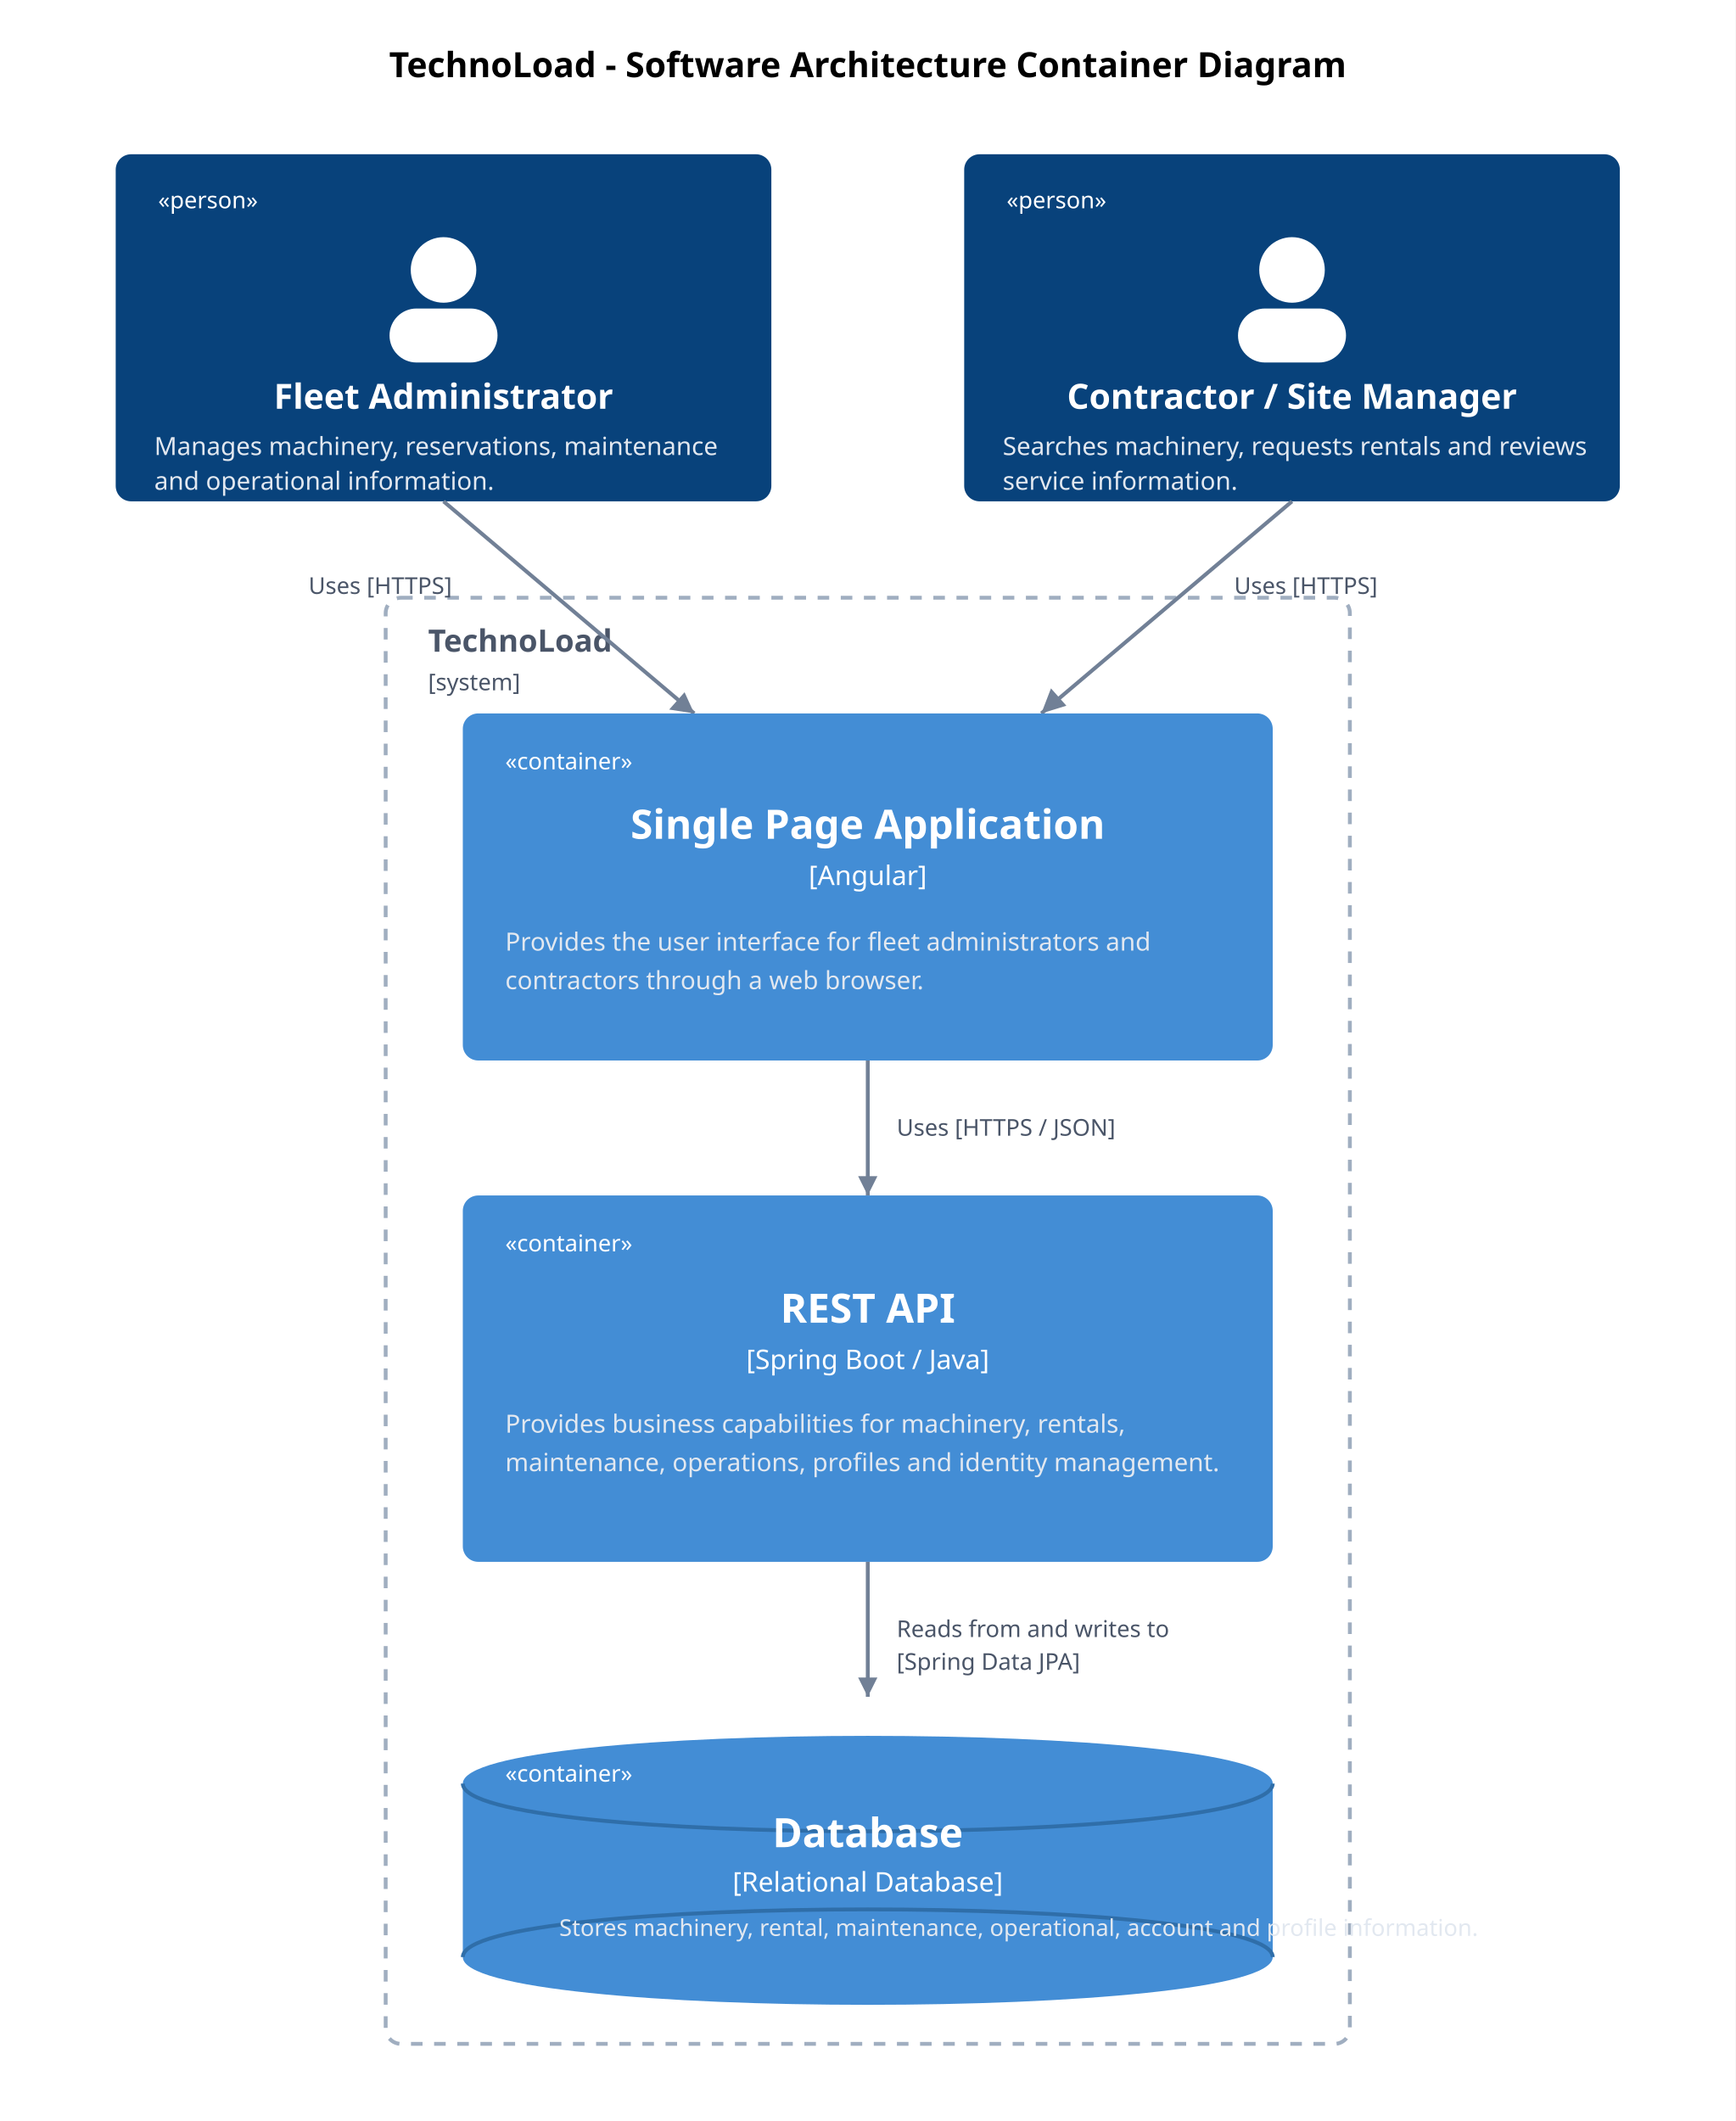
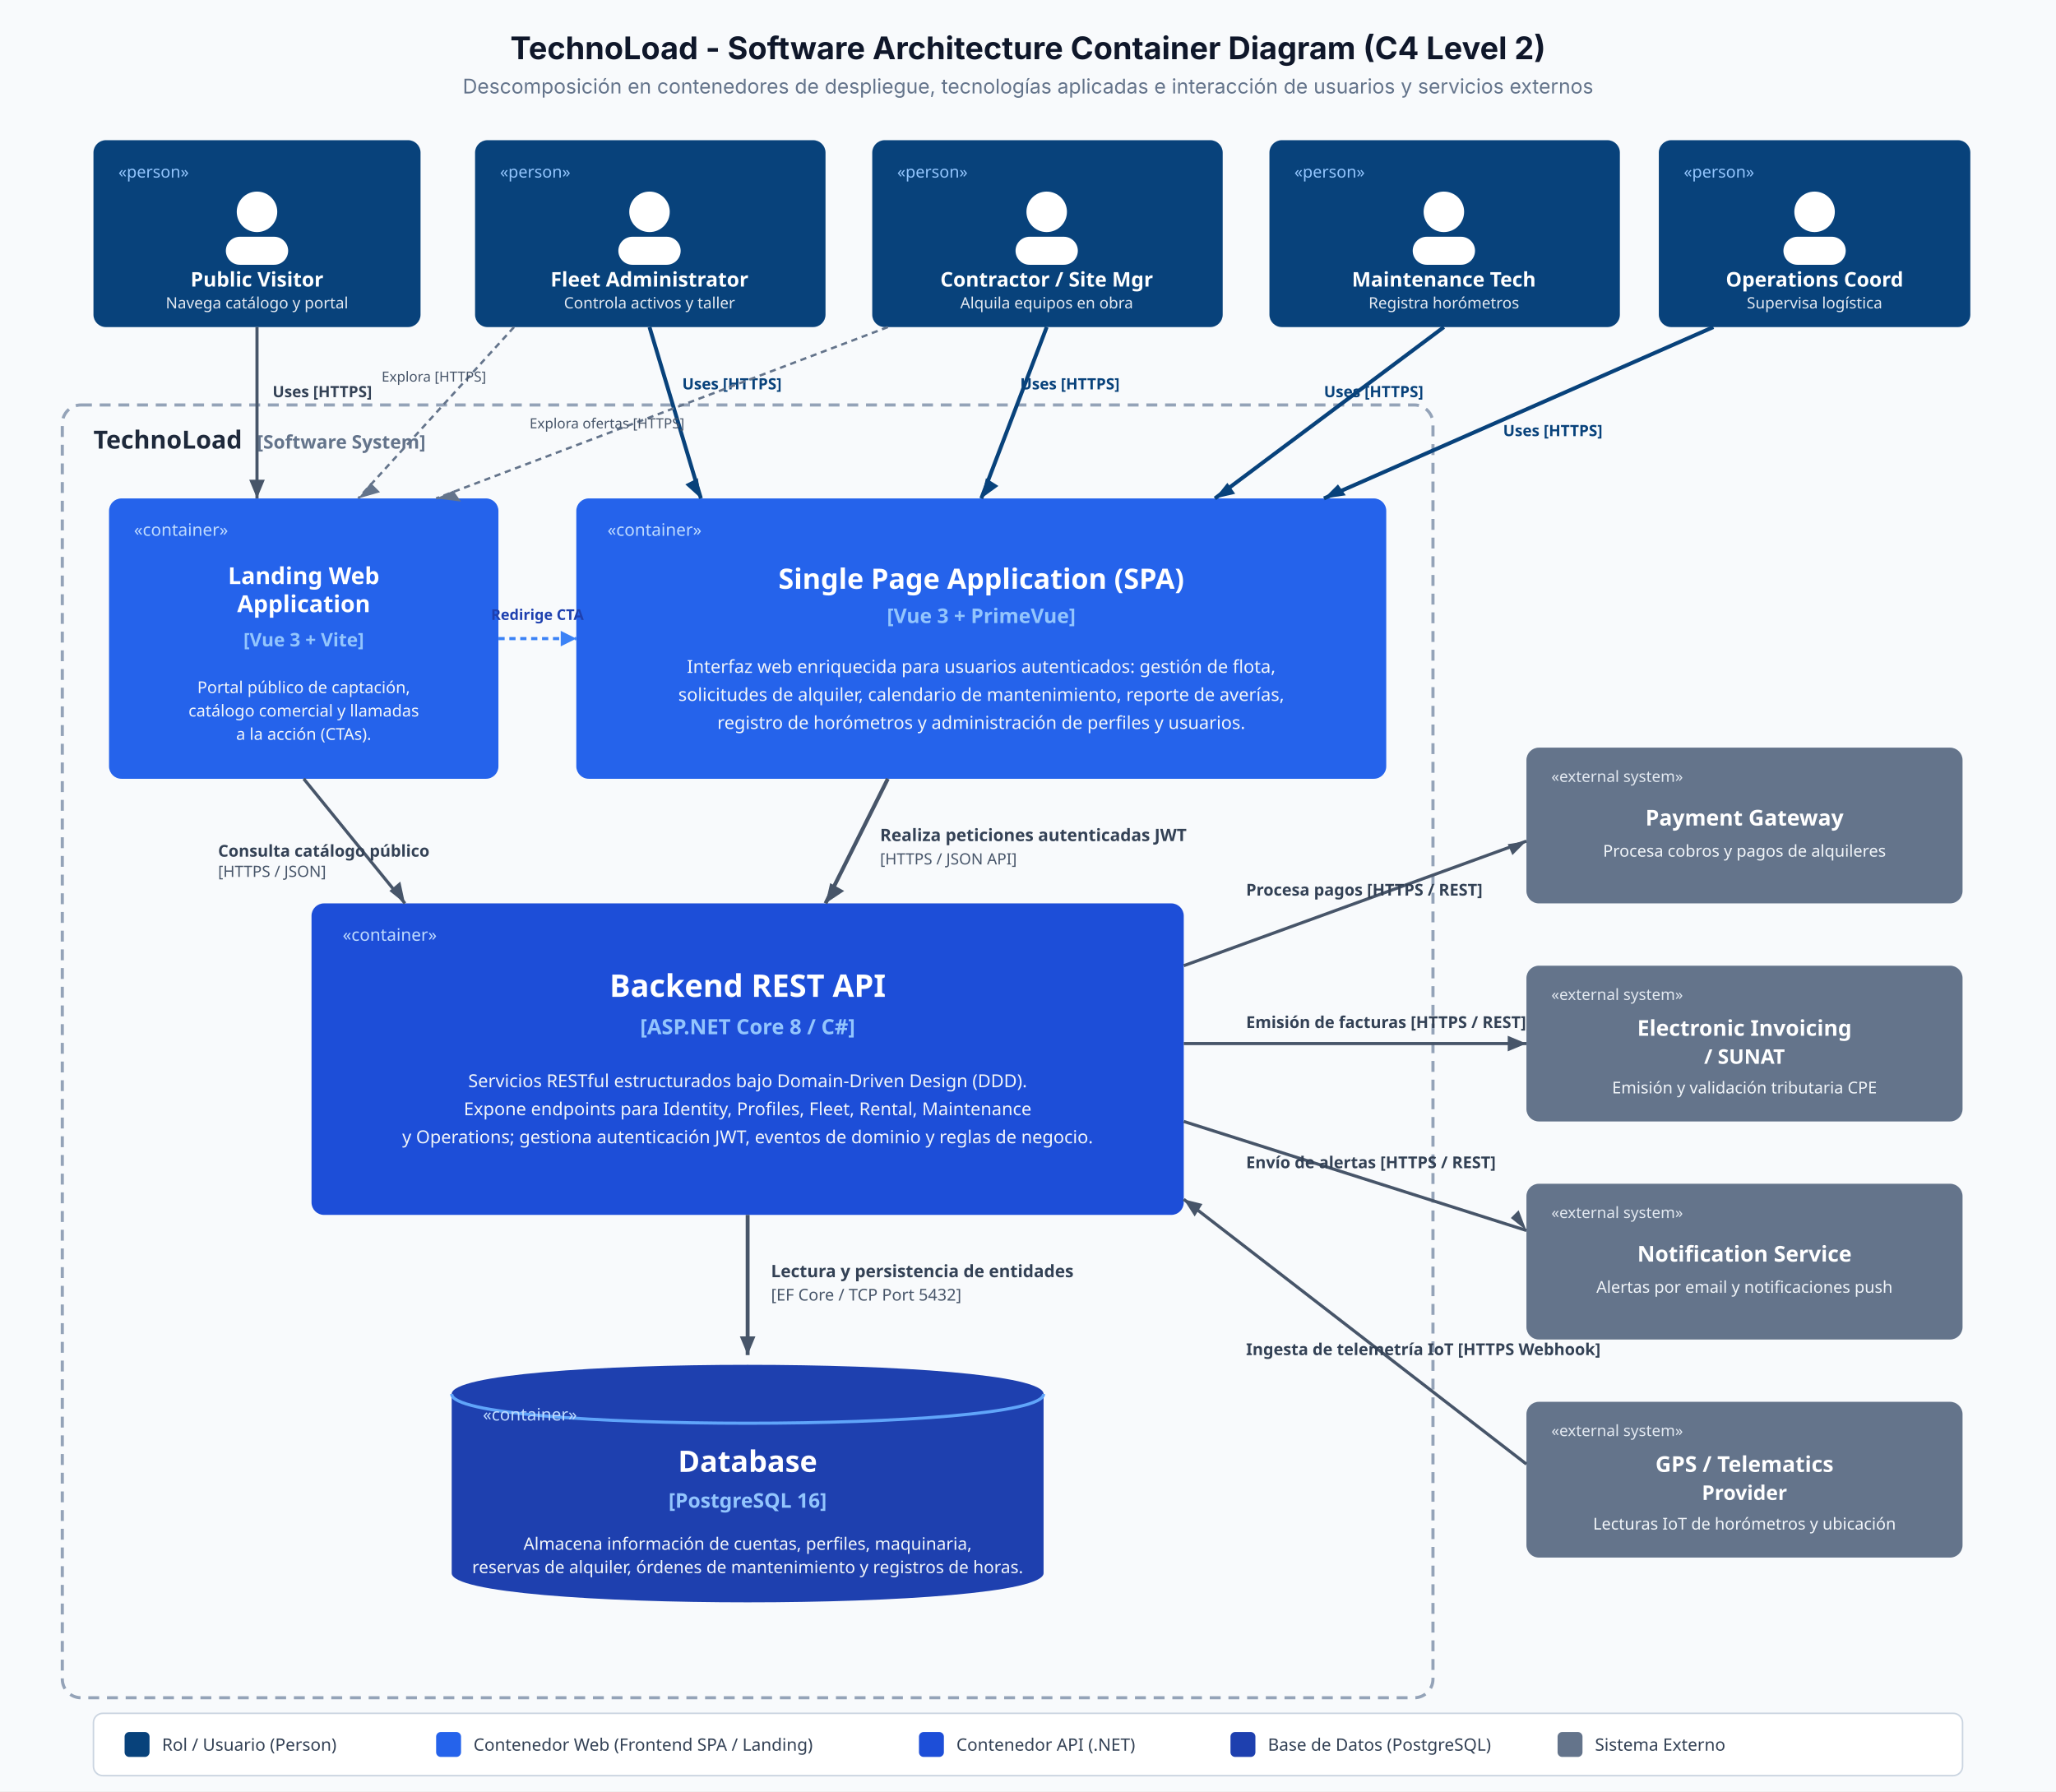
- <svg xmlns="http://www.w3.org/2000/svg" viewBox="0 0 900 1100" width="100%" height="100%" role="img" aria-labelledby="title description">
-   <rect width="900" height="1100" fill="#FFFFFF" />
-   <text x="450" y="40" text-anchor="middle" font-family="sans-serif" font-size="18" font-weight="bold" fill="#000000">TechnoLoad - Software Architecture Container Diagram</text>
-   <g>
-     <rect x="60" y="80" width="340" height="180" rx="8" fill="#08427B" />
-     <text x="82" y="108" font-family="sans-serif" font-size="12" fill="#FFFFFF">«person»</text>
-     <circle cx="230" cy="140" r="17" fill="#FFFFFF" />
-     <rect x="202" y="160" width="56" height="28" rx="14" fill="#FFFFFF" />
-     <text x="230" y="212" text-anchor="middle" font-family="sans-serif" font-size="18" font-weight="bold" fill="#FFFFFF">Fleet Administrator</text>
-     <text x="80" y="236" font-family="sans-serif" font-size="13" fill="#E2E8F0">Manages machinery, reservations, maintenance</text>
-     <text x="80" y="254" font-family="sans-serif" font-size="13" fill="#E2E8F0">and operational information.</text>
+ <svg xmlns="http://www.w3.org/2000/svg" viewBox="0 0 1320 1150" width="100%" height="100%" role="img" aria-labelledby="title description">
+   <rect width="1320" height="1150" fill="#F8FAFC" />
+   <text x="660" y="38" text-anchor="middle" font-family="system-ui, -apple-system, sans-serif" font-size="20" font-weight="bold" fill="#0F172A">TechnoLoad - Software Architecture Container Diagram (C4 Level 2)</text>
+   <text x="660" y="60" text-anchor="middle" font-family="system-ui, -apple-system, sans-serif" font-size="13" fill="#64748B">Descomposición en contenedores de despliegue, tecnologías aplicadas e interacción de usuarios y servicios externos</text>
+   <g transform="translate(60, 90)">
+     <rect width="210" height="120" rx="8" fill="#08427B" />
+     <text x="16" y="24" font-family="sans-serif" font-size="10.5" fill="#93C5FD">«person»</text>
+     <circle cx="105" cy="46" r="13" fill="#FFFFFF" />
+     <rect x="85" y="62" width="40" height="18" rx="9" fill="#FFFFFF" />
+     <text x="105" y="94" text-anchor="middle" font-family="sans-serif" font-size="13" font-weight="bold" fill="#FFFFFF">Public Visitor</text>
+     <text x="105" y="108" text-anchor="middle" font-family="sans-serif" font-size="10" fill="#E2E8F0">Navega catálogo y portal</text>
  </g>
-   <g>
-     <rect x="500" y="80" width="340" height="180" rx="8" fill="#08427B" />
-     <text x="522" y="108" font-family="sans-serif" font-size="12" fill="#FFFFFF">«person»</text>
-     <circle cx="670" cy="140" r="17" fill="#FFFFFF" />
-     <rect x="642" y="160" width="56" height="28" rx="14" fill="#FFFFFF" />
-     <text x="670" y="212" text-anchor="middle" font-family="sans-serif" font-size="18" font-weight="bold" fill="#FFFFFF">Contractor / Site Manager</text>
-     <text x="520" y="236" font-family="sans-serif" font-size="13" fill="#E2E8F0">Searches machinery, requests rentals and reviews</text>
-     <text x="520" y="254" font-family="sans-serif" font-size="13" fill="#E2E8F0">service information.</text>
+   <g transform="translate(305, 90)">
+     <rect width="225" height="120" rx="8" fill="#08427B" />
+     <text x="16" y="24" font-family="sans-serif" font-size="10.5" fill="#93C5FD">«person»</text>
+     <circle cx="112" cy="46" r="13" fill="#FFFFFF" />
+     <rect x="92" y="62" width="40" height="18" rx="9" fill="#FFFFFF" />
+     <text x="112" y="94" text-anchor="middle" font-family="sans-serif" font-size="13" font-weight="bold" fill="#FFFFFF">Fleet Administrator</text>
+     <text x="112" y="108" text-anchor="middle" font-family="sans-serif" font-size="10" fill="#E2E8F0">Controla activos y taller</text>
  </g>
-   <rect x="200" y="310" width="500" height="750" rx="8" fill="none" stroke="#A0AEC0" stroke-width="2" stroke-dasharray="6" />
-   <text x="222" y="338" font-family="sans-serif" font-size="16" font-weight="bold" fill="#4A5568">TechnoLoad</text>
-   <text x="222" y="358" font-family="sans-serif" font-size="12" fill="#4A5568">[system]</text>
-   <path d="M230 260L360 370" fill="none" stroke="#718096" stroke-width="2" />
-   <path d="M360 370l-13-2 8-9z" fill="#718096" />
-   <text x="160" y="308" font-family="sans-serif" font-size="12" fill="#4A5568">Uses [HTTPS]</text>
-   <path d="M670 260L540 370" fill="none" stroke="#718096" stroke-width="2" />
-   <path d="M540 370l5-13 8 9z" fill="#718096" />
-   <text x="640" y="308" font-family="sans-serif" font-size="12" fill="#4A5568">Uses [HTTPS]</text>
-   <g>
-     <rect x="240" y="370" width="420" height="180" rx="8" fill="#438DD5" />
-     <text x="262" y="399" font-family="sans-serif" font-size="12" fill="#FFFFFF">«container»</text>
-     <text x="450" y="435" text-anchor="middle" font-family="sans-serif" font-size="21" font-weight="bold" fill="#FFFFFF">Single Page Application</text>
-     <text x="450" y="459" text-anchor="middle" font-family="sans-serif" font-size="14" fill="#FFFFFF">[Angular]</text>
-     <text x="262" y="493" font-family="sans-serif" font-size="13" fill="#E2E8F0">Provides the user interface for fleet administrators and</text>
-     <text x="262" y="513" font-family="sans-serif" font-size="13" fill="#E2E8F0">contractors through a web browser.</text>
+   <g transform="translate(560, 90)">
+     <rect width="225" height="120" rx="8" fill="#08427B" />
+     <text x="16" y="24" font-family="sans-serif" font-size="10.5" fill="#93C5FD">«person»</text>
+     <circle cx="112" cy="46" r="13" fill="#FFFFFF" />
+     <rect x="92" y="62" width="40" height="18" rx="9" fill="#FFFFFF" />
+     <text x="112" y="94" text-anchor="middle" font-family="sans-serif" font-size="13" font-weight="bold" fill="#FFFFFF">Contractor / Site Mgr</text>
+     <text x="112" y="108" text-anchor="middle" font-family="sans-serif" font-size="10" fill="#E2E8F0">Alquila equipos en obra</text>
  </g>
-   <path d="M450 550V620" fill="none" stroke="#718096" stroke-width="2" />
-   <path d="M450 620l-5-10h10z" fill="#718096" />
-   <text x="465" y="589" font-family="sans-serif" font-size="12" fill="#4A5568">Uses [HTTPS / JSON]</text>
-   <g>
-     <rect x="240" y="620" width="420" height="190" rx="8" fill="#438DD5" />
-     <text x="262" y="649" font-family="sans-serif" font-size="12" fill="#FFFFFF">«container»</text>
-     <text x="450" y="686" text-anchor="middle" font-family="sans-serif" font-size="21" font-weight="bold" fill="#FFFFFF">REST API</text>
-     <text x="450" y="710" text-anchor="middle" font-family="sans-serif" font-size="14" fill="#FFFFFF">[Spring Boot / Java]</text>
-     <text x="262" y="743" font-family="sans-serif" font-size="13" fill="#E2E8F0">Provides business capabilities for machinery, rentals,</text>
-     <text x="262" y="763" font-family="sans-serif" font-size="13" fill="#E2E8F0">maintenance, operations, profiles and identity management.</text>
+   <g transform="translate(815, 90)">
+     <rect width="225" height="120" rx="8" fill="#08427B" />
+     <text x="16" y="24" font-family="sans-serif" font-size="10.5" fill="#93C5FD">«person»</text>
+     <circle cx="112" cy="46" r="13" fill="#FFFFFF" />
+     <rect x="92" y="62" width="40" height="18" rx="9" fill="#FFFFFF" />
+     <text x="112" y="94" text-anchor="middle" font-family="sans-serif" font-size="13" font-weight="bold" fill="#FFFFFF">Maintenance Tech</text>
+     <text x="112" y="108" text-anchor="middle" font-family="sans-serif" font-size="10" fill="#E2E8F0">Registra horómetros</text>
  </g>
-   <path d="M450 810V880" fill="none" stroke="#718096" stroke-width="2" />
-   <path d="M450 880l-5-10h10z" fill="#718096" />
-   <text x="465" y="849" font-family="sans-serif" font-size="12" fill="#4A5568">Reads from and writes to</text>
-   <text x="465" y="866" font-family="sans-serif" font-size="12" fill="#4A5568">[Spring Data JPA]</text>
-   <g>
-     <path d="M240 925C240 892 660 892 660 925V1015C660 1048 240 1048 240 1015z" fill="#438DD5" />
-     <path d="M240 925C240 958 660 958 660 925" fill="none" stroke="#2F6EA9" stroke-width="2" />
-     <path d="M240 1015C240 982 660 982 660 1015" fill="none" stroke="#2F6EA9" stroke-width="2" />
-     <text x="262" y="924" font-family="sans-serif" font-size="12" fill="#FFFFFF">«container»</text>
-     <text x="450" y="958" text-anchor="middle" font-family="sans-serif" font-size="21" font-weight="bold" fill="#FFFFFF">Database</text>
-     <text x="450" y="981" text-anchor="middle" font-family="sans-serif" font-size="14" fill="#FFFFFF">[Relational Database]</text>
-     <text x="290" y="1004" font-family="sans-serif" font-size="12" fill="#E2E8F0">Stores machinery, rental, maintenance, operational, account and profile information.</text>
+   <g transform="translate(1065, 90)">
+     <rect width="200" height="120" rx="8" fill="#08427B" />
+     <text x="16" y="24" font-family="sans-serif" font-size="10.5" fill="#93C5FD">«person»</text>
+     <circle cx="100" cy="46" r="13" fill="#FFFFFF" />
+     <rect x="80" y="62" width="40" height="18" rx="9" fill="#FFFFFF" />
+     <text x="100" y="94" text-anchor="middle" font-family="sans-serif" font-size="13" font-weight="bold" fill="#FFFFFF">Operations Coord</text>
+     <text x="100" y="108" text-anchor="middle" font-family="sans-serif" font-size="10" fill="#E2E8F0">Supervisa logística</text>
+   </g>
+   <rect x="40" y="260" width="880" height="830" rx="12" fill="none" stroke="#94A3B8" stroke-width="2" stroke-dasharray="7 5" />
+   <text x="60" y="288" font-family="sans-serif" font-size="16" font-weight="bold" fill="#1E293B">TechnoLoad</text>
+   <text x="165" y="288" font-family="sans-serif" font-size="12" font-weight="600" fill="#64748B">[Software System]</text>
+   <g transform="translate(70, 320)">
+     <rect width="250" height="180" rx="8" fill="#2563EB" />
+     <text x="16" y="24" font-family="sans-serif" font-size="11" fill="#BFDBFE">«container»</text>
+     <text x="125" y="55" text-anchor="middle" font-family="sans-serif" font-size="15" font-weight="bold" fill="#FFFFFF">Landing Web</text>
+     <text x="125" y="73" text-anchor="middle" font-family="sans-serif" font-size="15" font-weight="bold" fill="#FFFFFF">Application</text>
+     <text x="125" y="95" text-anchor="middle" font-family="sans-serif" font-size="12" font-weight="600" fill="#93C5FD">[Vue 3 + Vite]</text>
+     <text x="125" y="125" text-anchor="middle" font-family="sans-serif" font-size="10.5" fill="#F1F5F9">Portal público de captación,</text>
+     <text x="125" y="140" text-anchor="middle" font-family="sans-serif" font-size="10.5" fill="#F1F5F9">catálogo comercial y llamadas</text>
+     <text x="125" y="155" text-anchor="middle" font-family="sans-serif" font-size="10.5" fill="#F1F5F9">a la acción (CTAs).</text>
+   </g>
+   <g transform="translate(370, 320)">
+     <rect width="520" height="180" rx="8" fill="#2563EB" />
+     <text x="20" y="24" font-family="sans-serif" font-size="11" fill="#BFDBFE">«container»</text>
+     <text x="260" y="58" text-anchor="middle" font-family="sans-serif" font-size="18" font-weight="bold" fill="#FFFFFF">Single Page Application (SPA)</text>
+     <text x="260" y="80" text-anchor="middle" font-family="sans-serif" font-size="13" font-weight="600" fill="#93C5FD">[Vue 3 + PrimeVue]</text>
+     <text x="260" y="112" text-anchor="middle" font-family="sans-serif" font-size="11.5" fill="#F1F5F9">Interfaz web enriquecida para usuarios autenticados: gestión de flota,</text>
+     <text x="260" y="130" text-anchor="middle" font-family="sans-serif" font-size="11.5" fill="#F1F5F9">solicitudes de alquiler, calendario de mantenimiento, reporte de averías,</text>
+     <text x="260" y="148" text-anchor="middle" font-family="sans-serif" font-size="11.5" fill="#F1F5F9">registro de horómetros y administración de perfiles y usuarios.</text>
+   </g>
+   <g transform="translate(200, 580)">
+     <rect width="560" height="200" rx="8" fill="#1D4ED8" />
+     <text x="20" y="24" font-family="sans-serif" font-size="11" fill="#BFDBFE">«container»</text>
+     <text x="280" y="60" text-anchor="middle" font-family="sans-serif" font-size="20" font-weight="bold" fill="#FFFFFF">Backend REST API</text>
+     <text x="280" y="84" text-anchor="middle" font-family="sans-serif" font-size="13.5" font-weight="600" fill="#93C5FD">[ASP.NET Core 8 / C#]</text>
+     <text x="280" y="118" text-anchor="middle" font-family="sans-serif" font-size="11.5" fill="#F1F5F9">Servicios RESTful estructurados bajo Domain-Driven Design (DDD).</text>
+     <text x="280" y="136" text-anchor="middle" font-family="sans-serif" font-size="11.5" fill="#F1F5F9">Expone endpoints para Identity, Profiles, Fleet, Rental, Maintenance</text>
+     <text x="280" y="154" text-anchor="middle" font-family="sans-serif" font-size="11.5" fill="#F1F5F9">y Operations; gestiona autenticación JWT, eventos de dominio y reglas de negocio.</text>
+   </g>
+   <g transform="translate(290, 870)">
+     <path d="M0 25 C0 0 380 0 380 25 V140 C380 165 0 165 0 140 Z" fill="#1E40AF" />
+     <path d="M0 25 C0 50 380 50 380 25" fill="none" stroke="#60A5FA" stroke-width="2" />
+     <text x="20" y="42" font-family="sans-serif" font-size="11" fill="#BFDBFE">«container»</text>
+     <text x="190" y="75" text-anchor="middle" font-family="sans-serif" font-size="19" font-weight="bold" fill="#FFFFFF">Database</text>
+     <text x="190" y="98" text-anchor="middle" font-family="sans-serif" font-size="13" font-weight="600" fill="#93C5FD">[PostgreSQL 16]</text>
+     <text x="190" y="125" text-anchor="middle" font-family="sans-serif" font-size="11" fill="#F1F5F9">Almacena información de cuentas, perfiles, maquinaria,</text>
+     <text x="190" y="140" text-anchor="middle" font-family="sans-serif" font-size="11" fill="#F1F5F9">reservas de alquiler, órdenes de mantenimiento y registros de horas.</text>
+   </g>
+   <g transform="translate(980, 480)">
+     <rect width="280" height="100" rx="8" fill="#64748B" />
+     <text x="16" y="22" font-family="sans-serif" font-size="10" fill="#E2E8F0">«external system»</text>
+     <text x="140" y="50" text-anchor="middle" font-family="sans-serif" font-size="14" font-weight="bold" fill="#FFFFFF">Payment Gateway</text>
+     <text x="140" y="70" text-anchor="middle" font-family="sans-serif" font-size="10.5" fill="#F1F5F9">Procesa cobros y pagos de alquileres</text>
+   </g>
+   <g transform="translate(980, 620)">
+     <rect width="280" height="100" rx="8" fill="#64748B" />
+     <text x="16" y="22" font-family="sans-serif" font-size="10" fill="#E2E8F0">«external system»</text>
+     <text x="140" y="45" text-anchor="middle" font-family="sans-serif" font-size="14" font-weight="bold" fill="#FFFFFF">Electronic Invoicing</text>
+     <text x="140" y="63" text-anchor="middle" font-family="sans-serif" font-size="13" font-weight="bold" fill="#FFFFFF">/ SUNAT</text>
+     <text x="140" y="82" text-anchor="middle" font-family="sans-serif" font-size="10.5" fill="#F1F5F9">Emisión y validación tributaria CPE</text>
+   </g>
+   <g transform="translate(980, 760)">
+     <rect width="280" height="100" rx="8" fill="#64748B" />
+     <text x="16" y="22" font-family="sans-serif" font-size="10" fill="#E2E8F0">«external system»</text>
+     <text x="140" y="50" text-anchor="middle" font-family="sans-serif" font-size="14" font-weight="bold" fill="#FFFFFF">Notification Service</text>
+     <text x="140" y="70" text-anchor="middle" font-family="sans-serif" font-size="10.5" fill="#F1F5F9">Alertas por email y notificaciones push</text>
+   </g>
+   <g transform="translate(980, 900)">
+     <rect width="280" height="100" rx="8" fill="#64748B" />
+     <text x="16" y="22" font-family="sans-serif" font-size="10" fill="#E2E8F0">«external system»</text>
+     <text x="140" y="45" text-anchor="middle" font-family="sans-serif" font-size="14" font-weight="bold" fill="#FFFFFF">GPS / Telematics</text>
+     <text x="140" y="63" text-anchor="middle" font-family="sans-serif" font-size="13" font-weight="bold" fill="#FFFFFF">Provider</text>
+     <text x="140" y="82" text-anchor="middle" font-family="sans-serif" font-size="10.5" fill="#F1F5F9">Lecturas IoT de horómetros y ubicación</text>
+   </g>
+   <path d="M165 210 L165 320" fill="none" stroke="#475569" stroke-width="2" />
+   <polygon points="165,320 160,308 170,308" fill="#475569" />
+   <text x="175" y="255" font-family="sans-serif" font-size="10" fill="#334155" font-weight="600">Uses [HTTPS]</text>
+   <path d="M320 410 L370 410" fill="none" stroke="#3B82F6" stroke-width="2" stroke-dasharray="4 3" />
+   <polygon points="370,410 360,405 360,415" fill="#3B82F6" />
+   <text x="345" y="398" text-anchor="middle" font-family="sans-serif" font-size="9.5" fill="#1E40AF" font-weight="600">Redirige CTA</text>
+   <path d="M417 210 L450 320" fill="none" stroke="#08427B" stroke-width="2.5" />
+   <polygon points="450,320 440,311 448,307" fill="#08427B" />
+   <text x="438" y="250" font-family="sans-serif" font-size="10" fill="#08427B" font-weight="bold">Uses [HTTPS]</text>
+   <path d="M330 210 L230 320" fill="none" stroke="#64748B" stroke-width="1.5" stroke-dasharray="4 3" />
+   <polygon points="230,320 238,310 244,316" fill="#64748B" />
+   <text x="245" y="245" font-family="sans-serif" font-size="9" fill="#475569">Explora [HTTPS]</text>
+   <path d="M672 210 L630 320" fill="none" stroke="#08427B" stroke-width="2.5" />
+   <polygon points="630,320 633,307 641,312" fill="#08427B" />
+   <text x="655" y="250" font-family="sans-serif" font-size="10" fill="#08427B" font-weight="bold">Uses [HTTPS]</text>
+   <path d="M570 210 L280 320" fill="none" stroke="#64748B" stroke-width="1.5" stroke-dasharray="4 3" />
+   <polygon points="280,320 291,315 296,322" fill="#64748B" />
+   <text x="340" y="275" font-family="sans-serif" font-size="9" fill="#475569">Explora ofertas [HTTPS]</text>
+   <path d="M927 210 L780 320" fill="none" stroke="#08427B" stroke-width="2.5" />
+   <polygon points="780,320 788,310 793,317" fill="#08427B" />
+   <text x="850" y="255" font-family="sans-serif" font-size="10" fill="#08427B" font-weight="bold">Uses [HTTPS]</text>
+   <path d="M1100 210 L850 320" fill="none" stroke="#08427B" stroke-width="2.5" />
+   <polygon points="850,320 859,311 864,318" fill="#08427B" />
+   <text x="965" y="280" font-family="sans-serif" font-size="10" fill="#08427B" font-weight="bold">Uses [HTTPS]</text>
+   <path d="M195 500 L260 580" fill="none" stroke="#475569" stroke-width="2" />
+   <polygon points="260,580 250,572 257,566" fill="#475569" />
+   <text x="140" y="550" font-family="sans-serif" font-size="10.5" fill="#334155" font-weight="600">Consulta catálogo público</text>
+   <text x="140" y="563" font-family="sans-serif" font-size="10" fill="#475569">[HTTPS / JSON]</text>
+   <path d="M570 500 L530 580" fill="none" stroke="#475569" stroke-width="2.5" />
+   <polygon points="530,580 533,567 542,572" fill="#475569" />
+   <text x="565" y="540" font-family="sans-serif" font-size="11" fill="#334155" font-weight="bold">Realiza peticiones autenticadas JWT</text>
+   <text x="565" y="555" font-family="sans-serif" font-size="10" fill="#475569">[HTTPS / JSON API]</text>
+   <path d="M480 780 L480 870" fill="none" stroke="#475569" stroke-width="2.5" />
+   <polygon points="480,870 475,858 485,858" fill="#475569" />
+   <text x="495" y="820" font-family="sans-serif" font-size="11" fill="#334155" font-weight="bold">Lectura y persistencia de entidades</text>
+   <text x="495" y="835" font-family="sans-serif" font-size="10.5" fill="#475569">[EF Core / TCP Port 5432]</text>
+   <path d="M760 620 L980 540" fill="none" stroke="#475569" stroke-width="2" />
+   <polygon points="980,540 968,542 971,549" fill="#475569" />
+   <text x="800" y="575" font-family="sans-serif" font-size="10.5" fill="#334155" font-weight="600">Procesa pagos [HTTPS / REST]</text>
+   <path d="M760 670 L980 670" fill="none" stroke="#475569" stroke-width="2" />
+   <polygon points="980,670 968,665 968,675" fill="#475569" />
+   <text x="800" y="660" font-family="sans-serif" font-size="10.5" fill="#334155" font-weight="600">Emisión de facturas [HTTPS / REST]</text>
+   <path d="M760 720 L980 790" fill="none" stroke="#475569" stroke-width="2" />
+   <polygon points="980,790 970,782 975,777" fill="#475569" />
+   <text x="800" y="750" font-family="sans-serif" font-size="10.5" fill="#334155" font-weight="600">Envío de alertas [HTTPS / REST]</text>
+   <path d="M980 940 L760 770" fill="none" stroke="#475569" stroke-width="2" />
+   <polygon points="760,770 772,773 767,781" fill="#475569" />
+   <text x="800" y="870" font-family="sans-serif" font-size="10.5" fill="#334155" font-weight="600">Ingesta de telemetría IoT [HTTPS Webhook]</text>
+   <g transform="translate(60, 1100)">
+     <rect width="1200" height="40" rx="6" fill="#FFFFFF" stroke="#CBD5E1" />
+     <rect x="20" y="12" width="16" height="16" rx="3" fill="#08427B" />
+     <text x="44" y="24" font-family="sans-serif" font-size="11" fill="#334155">Rol / Usuario (Person)</text>
+     <rect x="220" y="12" width="16" height="16" rx="3" fill="#2563EB" />
+     <text x="244" y="24" font-family="sans-serif" font-size="11" fill="#334155">Contenedor Web (Frontend SPA / Landing)</text>
+     <rect x="530" y="12" width="16" height="16" rx="3" fill="#1D4ED8" />
+     <text x="554" y="24" font-family="sans-serif" font-size="11" fill="#334155">Contenedor API (.NET)</text>
+     <rect x="730" y="12" width="16" height="16" rx="3" fill="#1E40AF" />
+     <text x="754" y="24" font-family="sans-serif" font-size="11" fill="#334155">Base de Datos (PostgreSQL)</text>
+     <rect x="940" y="12" width="16" height="16" rx="3" fill="#64748B" />
+     <text x="964" y="24" font-family="sans-serif" font-size="11" fill="#334155">Sistema Externo</text>
  </g>
</svg>
